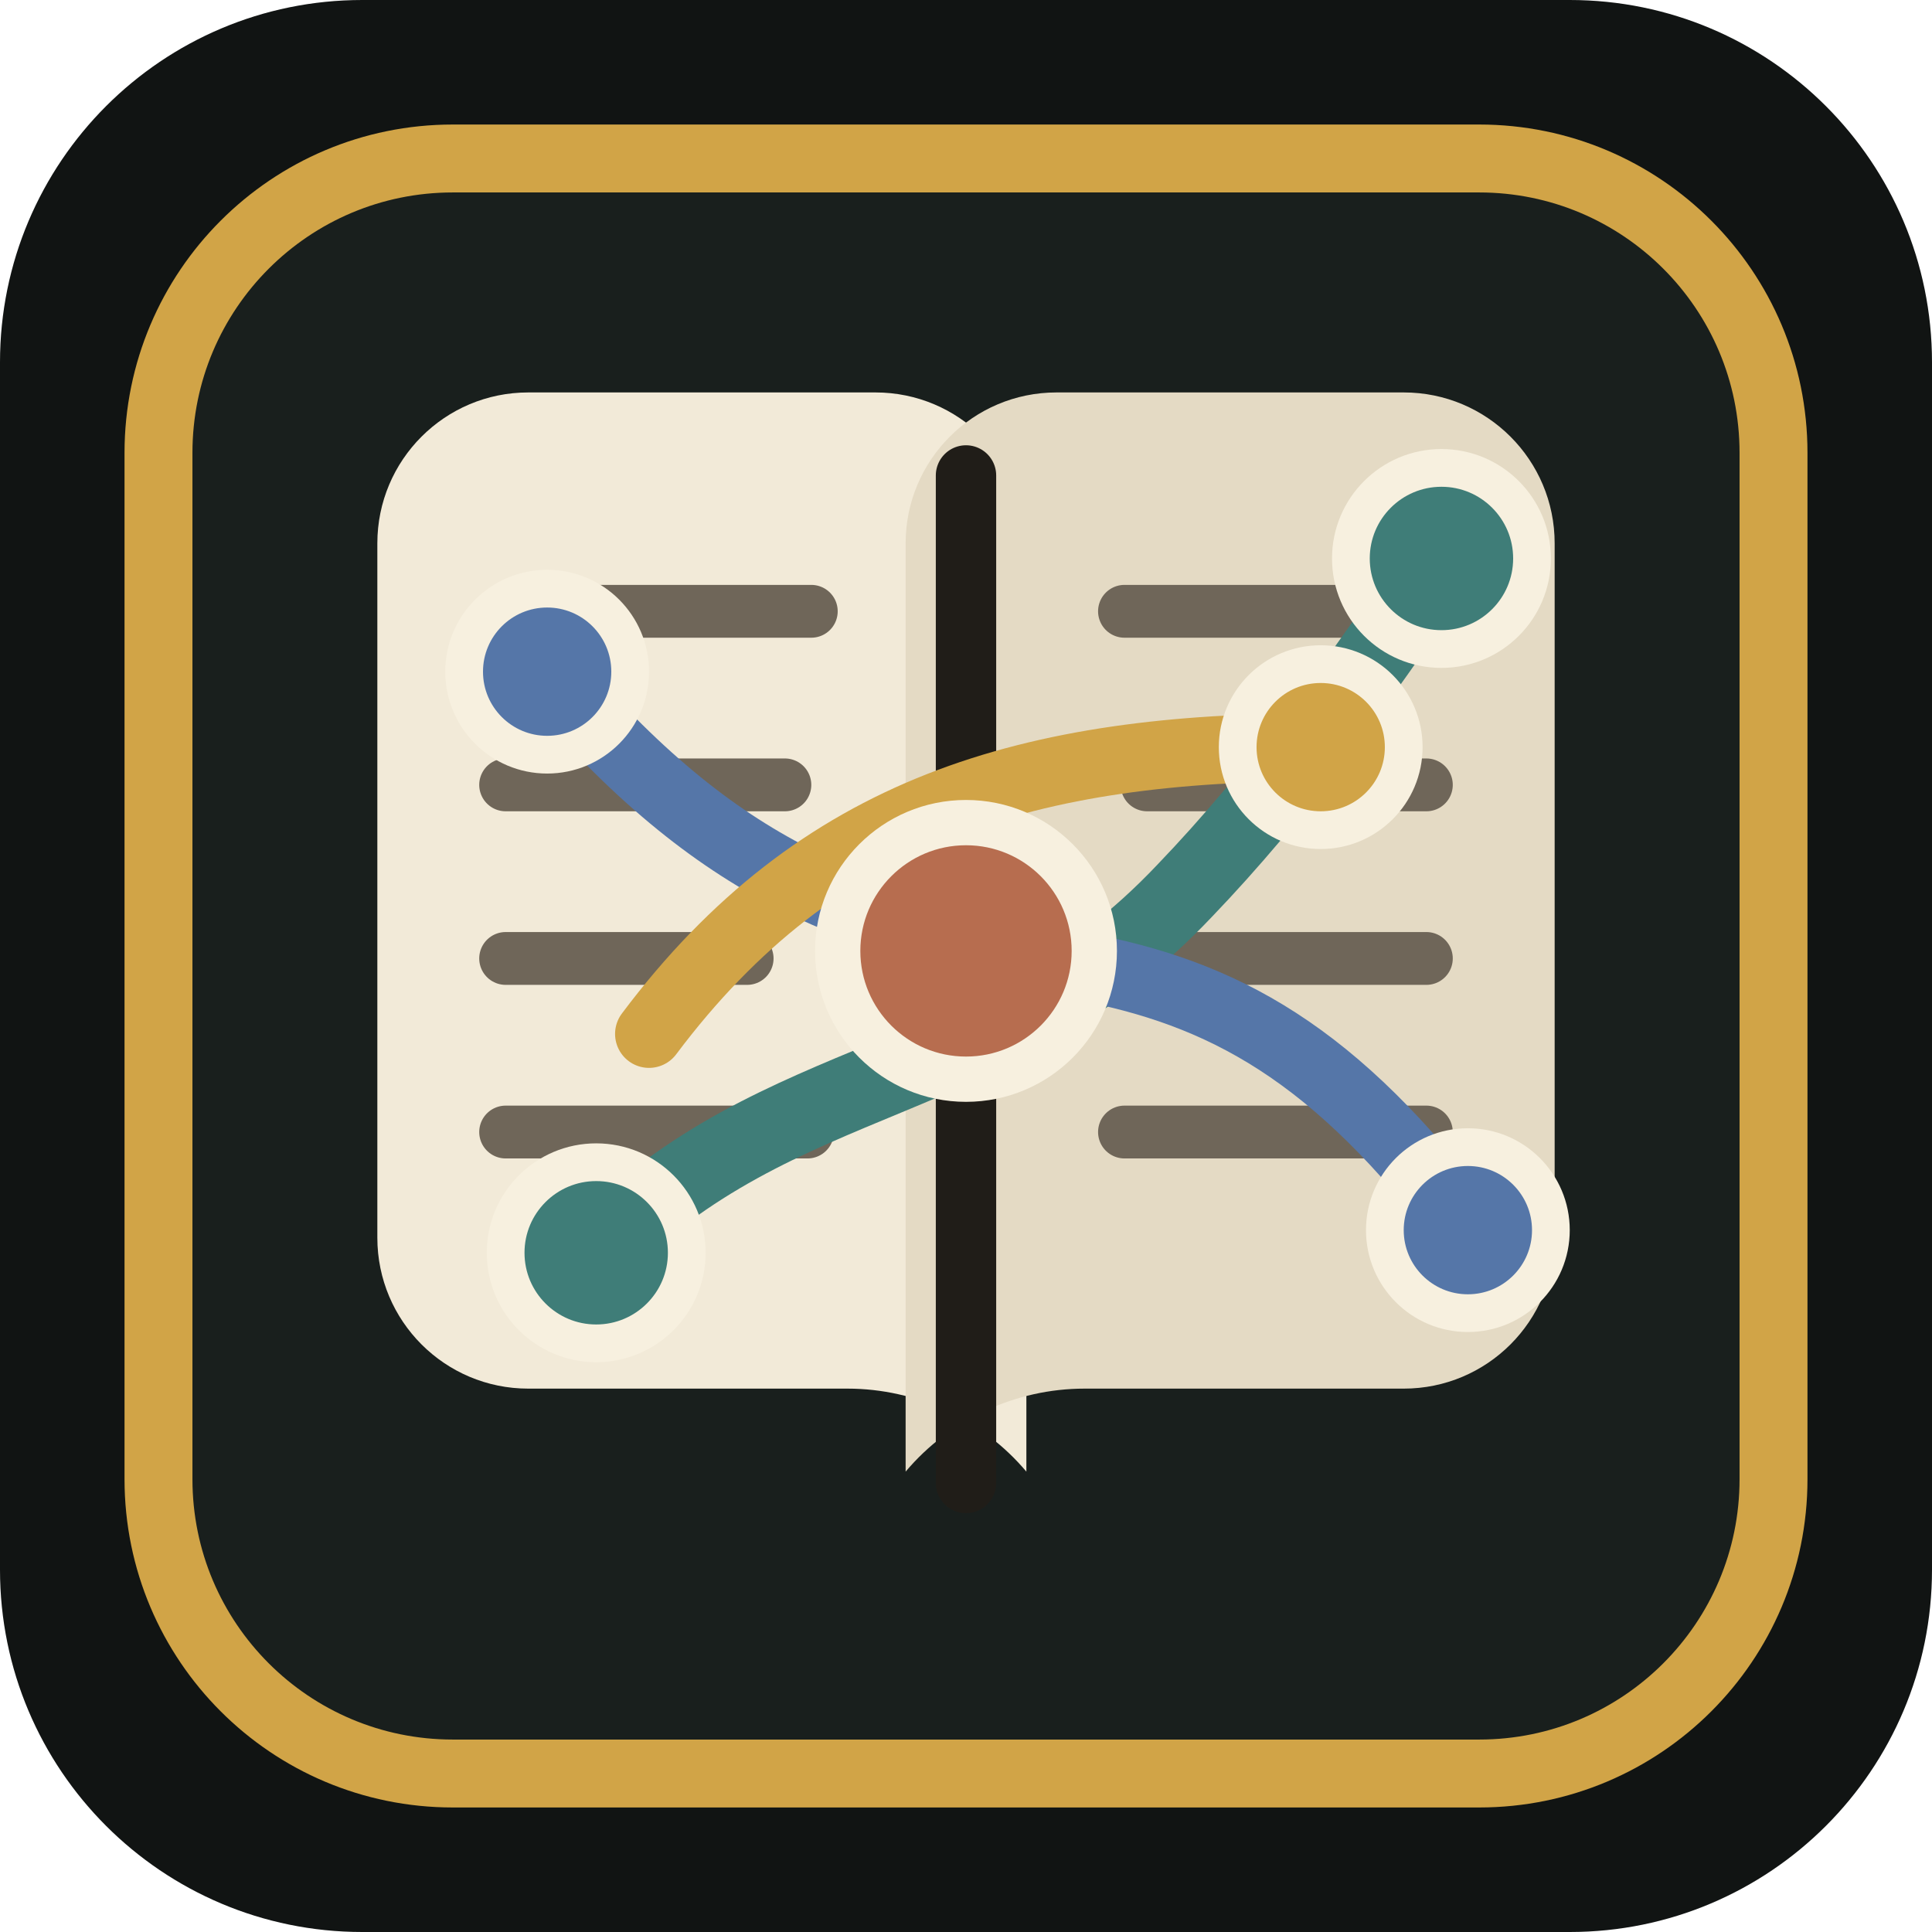
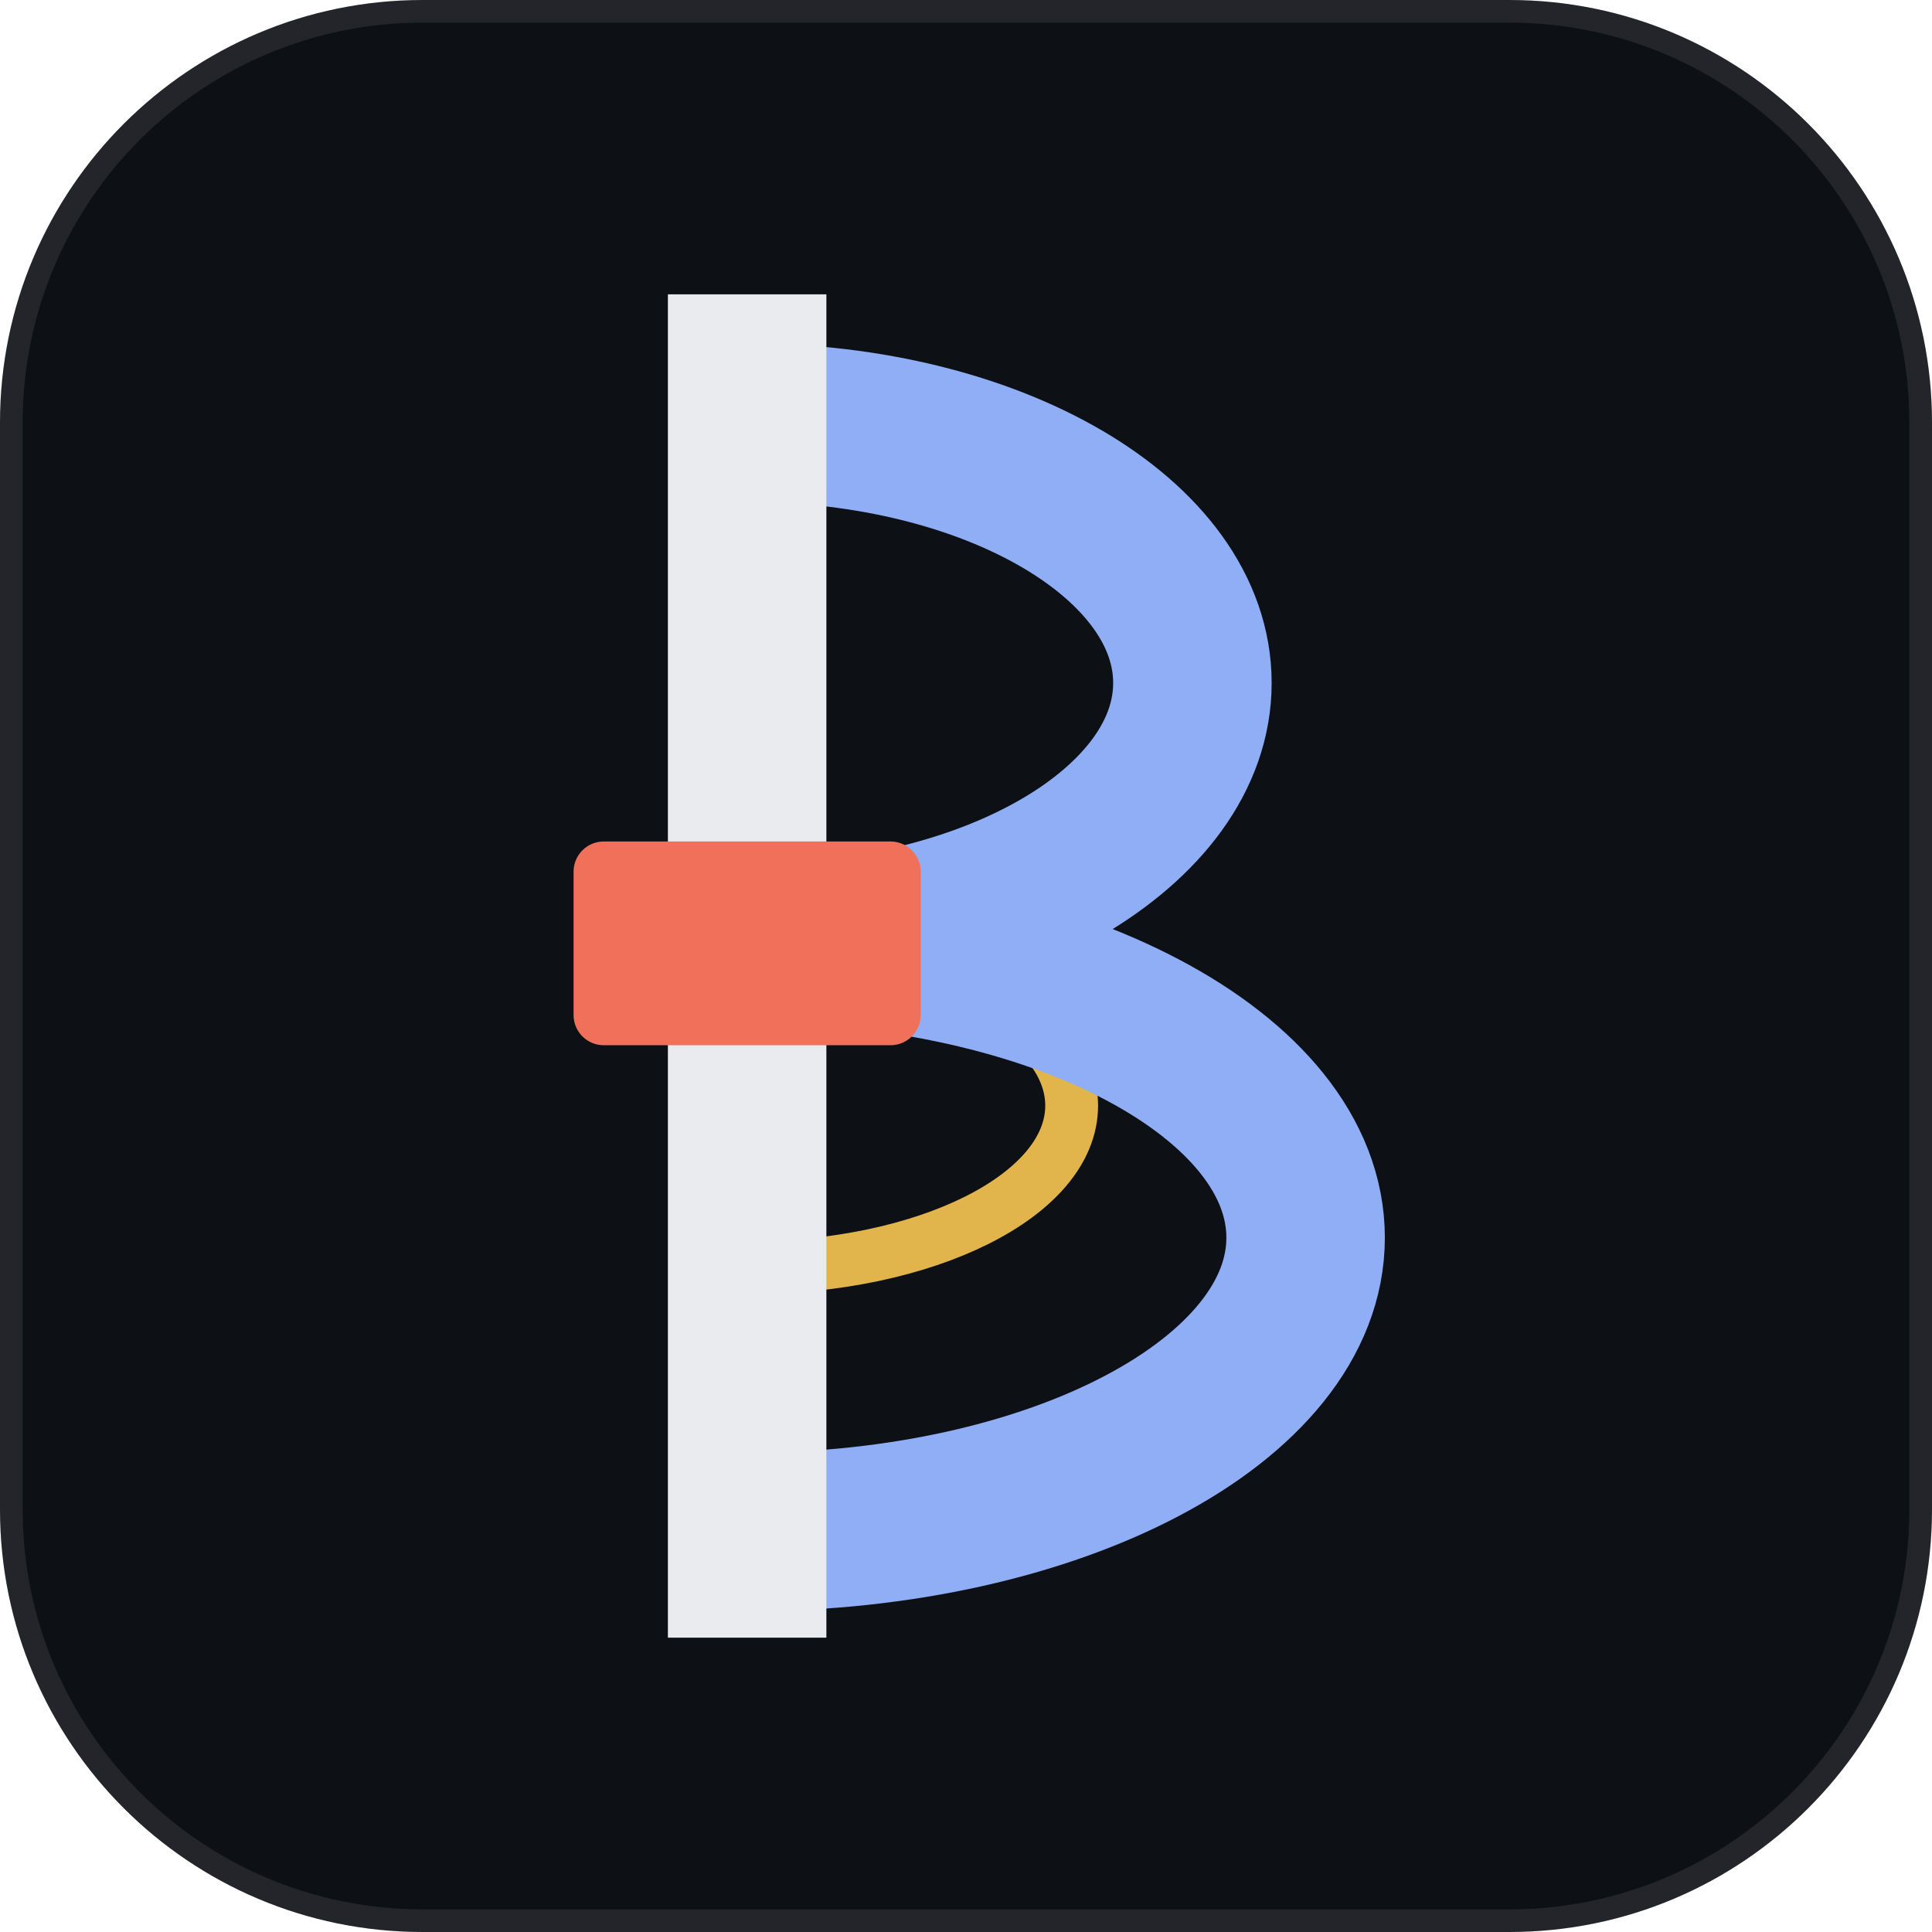
<svg xmlns="http://www.w3.org/2000/svg" width="512" height="512" viewBox="0 0 512 512" fill="none">
-   <rect width="512" height="512" rx="96" fill="#111413" />
-   <rect x="42" y="42" width="428" height="428" rx="78" fill="#191f1d" stroke="#d1a447" stroke-width="18" />
-   <path d="M100 144C100 121.9 117.9 104 140 104H232C254.1 104 272 121.9 272 144V390C260.3 376.1 242.8 368 224.6 368H140C117.9 368 100 350.1 100 328V144Z" fill="#f2ead8" />
-   <path d="M412 144C412 121.9 394.1 104 372 104H280C257.9 104 240 121.9 240 144V390C251.7 376.1 269.2 368 287.4 368H372C394.1 368 412 350.1 412 328V144Z" fill="#e4dac4" />
-   <path d="M256 126V393" stroke="#201d18" stroke-width="16" stroke-linecap="round" />
-   <path d="M134 162H215M134 208H208M134 254H198M134 300H214" stroke="#6f6659" stroke-width="14" stroke-linecap="round" />
-   <path d="M298 162H378M304 208H378M314 254H378M298 300H378" stroke="#6f6659" stroke-width="14" stroke-linecap="round" />
-   <path d="M158 332C207 282 263 290 314 236C338 211 360 181 382 148" stroke="#3f7d78" stroke-width="20" stroke-linecap="round" />
-   <path d="M145 178C191 232 226 244 286 256C324 263 354 279 389 326" stroke="#5576a8" stroke-width="18" stroke-linecap="round" />
-   <path d="M172 274C217 214 273 198 350 198" stroke="#d1a447" stroke-width="18" stroke-linecap="round" />
-   <circle cx="158" cy="332" r="24" fill="#3f7d78" stroke="#f7f0df" stroke-width="10" />
-   <circle cx="382" cy="148" r="24" fill="#3f7d78" stroke="#f7f0df" stroke-width="10" />
-   <circle cx="145" cy="178" r="22" fill="#5576a8" stroke="#f7f0df" stroke-width="10" />
-   <circle cx="389" cy="326" r="22" fill="#5576a8" stroke="#f7f0df" stroke-width="10" />
-   <circle cx="350" cy="198" r="22" fill="#d1a447" stroke="#f7f0df" stroke-width="10" />
-   <circle cx="256" cy="252" r="34" fill="#b76d4f" stroke="#f7f0df" stroke-width="12" />
+   <g id="tile">
+     <rect width="512" height="512" rx="112" fill="#0d1015" />
+     <rect x="3" y="3" width="506" height="506" rx="109" stroke="#e9ebef" stroke-opacity=".1" stroke-width="6" />
+   </g>
+   <g id="glyph">
+     <path d="M198 250A86 43 0 0 1 198 336" stroke="#e2b44c" stroke-width="14" stroke-linecap="round" />
+     <path d="M198 112A118 69 0 0 1 198 250A148 78 0 0 1 198 406" stroke="#8faef5" stroke-width="42" stroke-linejoin="round" />
+     <path d="M198 78V434" stroke="#e9ebef" stroke-width="42" />
+     <rect x="152" y="223" width="92" height="54" rx="8" fill="#f0705a" />
+   </g>
</svg>
